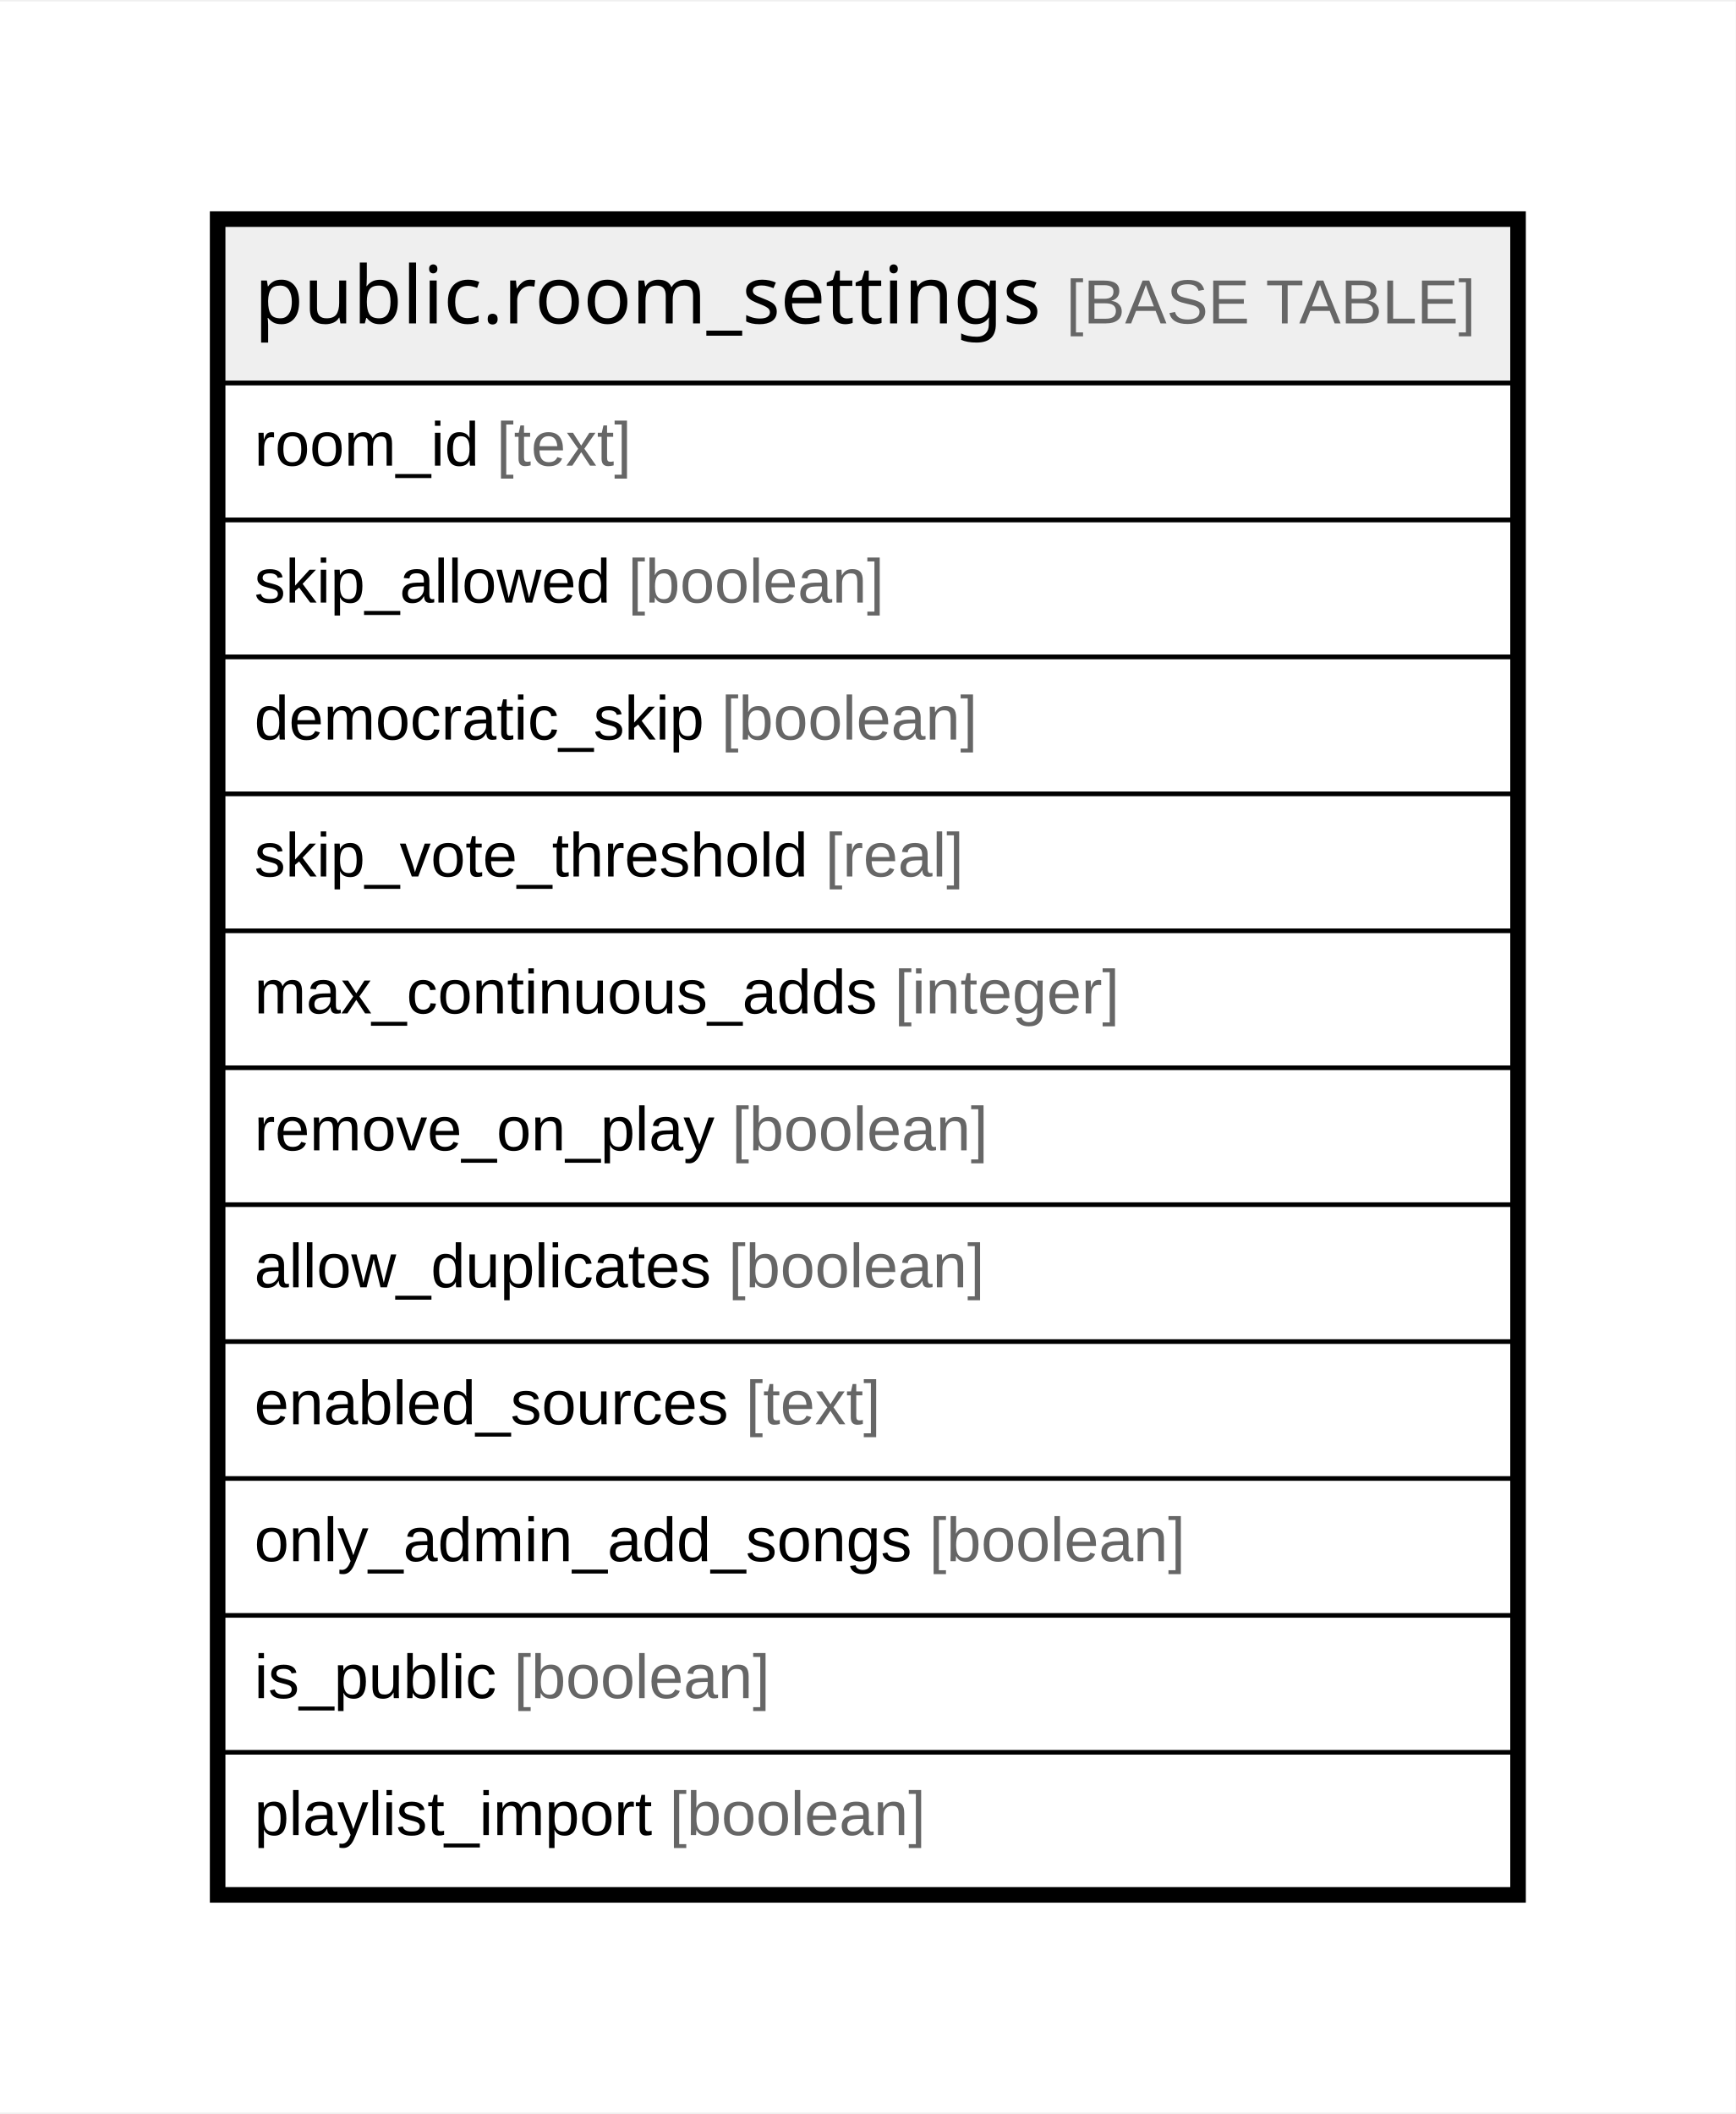
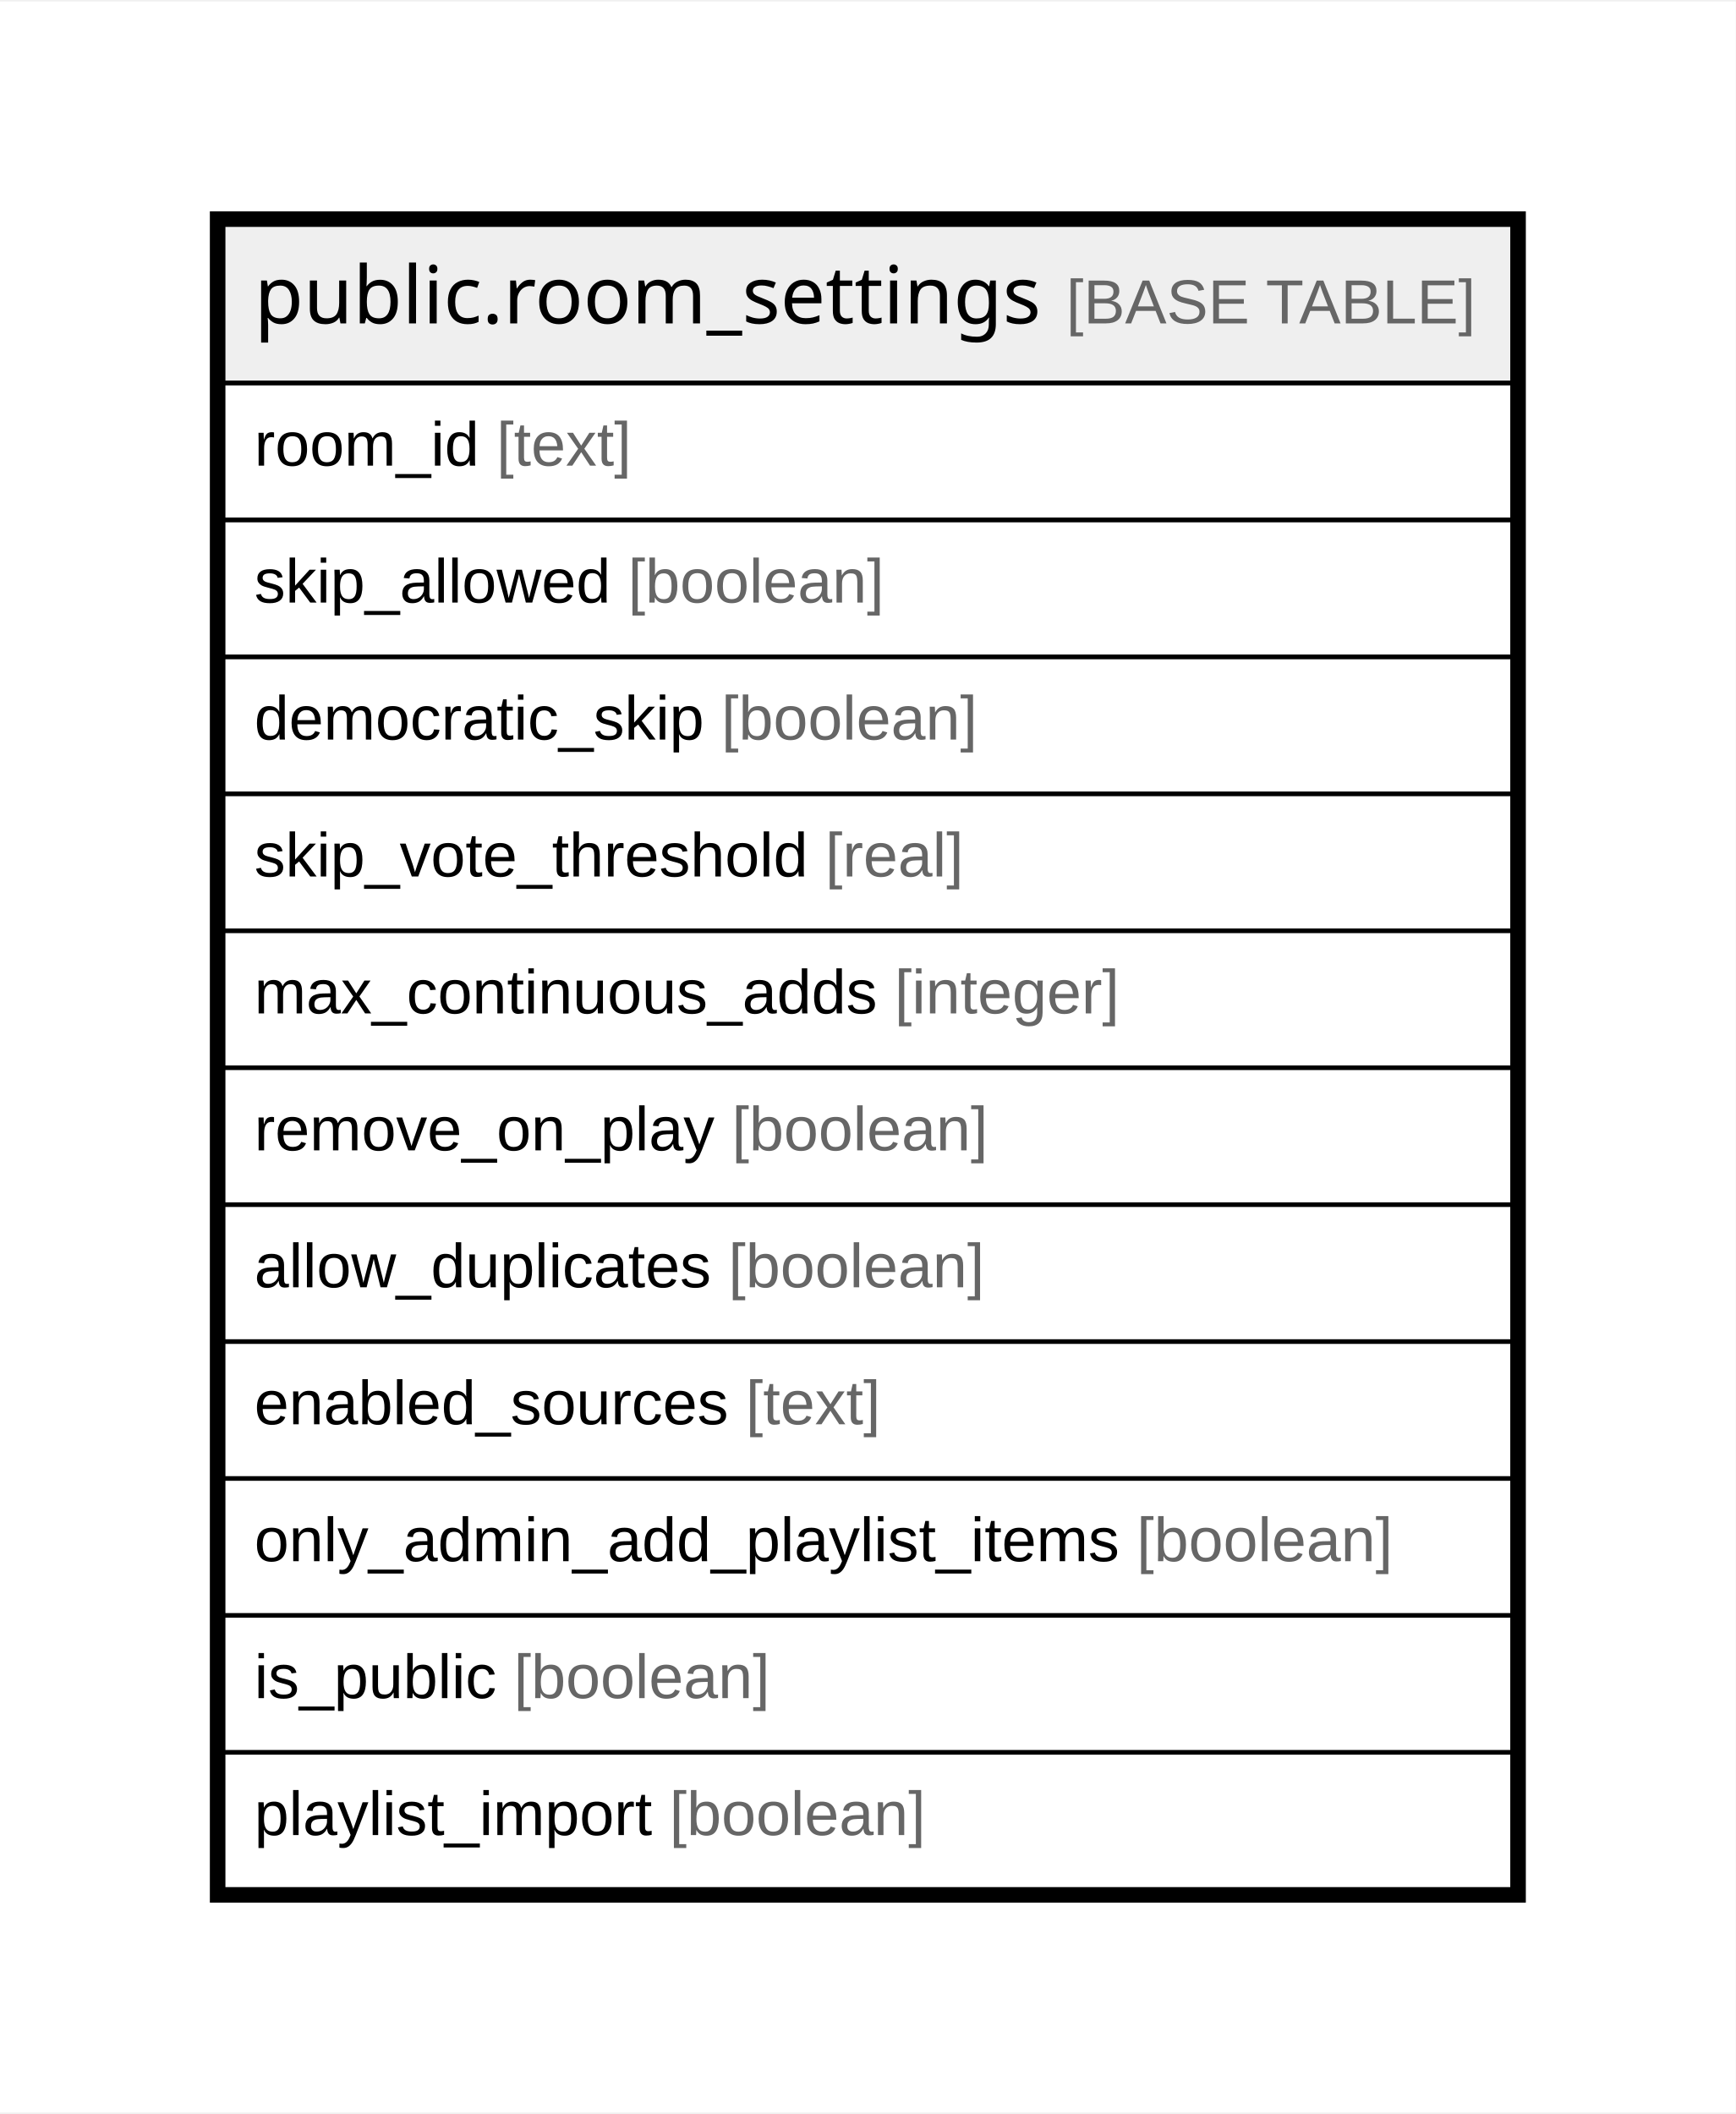
<svg xmlns="http://www.w3.org/2000/svg" width="390pt" height="475pt" viewBox="0.00 0.00 390.38 474.80">
  <g id="graph0" class="graph" transform="scale(1 1) rotate(0) translate(4 470.8)">
    <polygon fill="white" stroke="none" points="-4,4 -4,-470.8 386.38,-470.8 386.38,4 -4,4" />
    <g id="node1" class="node">
      <polygon fill="#efefef" stroke="none" points="46.2,-385 46.2,-420.6 336.18,-420.6 336.18,-385 46.2,-385" />
      <polygon fill="none" stroke="black" points="46.2,-385 46.2,-420.6 336.18,-420.6 336.18,-385 46.2,-385" />
      <text text-anchor="start" x="53.2" y="-398.4" font-family="Arial Bold" font-size="18.00">public.room_settings</text>
      <text text-anchor="start" x="204.69" y="-398.4" font-family="Arial" font-size="14.00">    </text>
      <text text-anchor="start" x="235.81" y="-398.4" font-family="Arial" font-size="14.00" fill="#666666">[BASE TABLE]</text>
      <polygon fill="none" stroke="black" points="46.2,-354.2 46.2,-385 336.18,-385 336.18,-354.2 46.2,-354.2" />
      <text text-anchor="start" x="53.2" y="-366.4" font-family="Arial" font-size="14.00">room_id </text>
      <text text-anchor="start" x="107.67" y="-366.4" font-family="Arial" font-size="14.00" fill="#666666">[text]</text>
      <polygon fill="none" stroke="black" points="46.2,-323.4 46.2,-354.2 336.18,-354.2 336.18,-323.4 46.2,-323.4" />
      <text text-anchor="start" x="53.2" y="-335.6" font-family="Arial" font-size="14.00">skip_allowed </text>
      <text text-anchor="start" x="137.25" y="-335.6" font-family="Arial" font-size="14.00" fill="#666666">[boolean]</text>
      <polygon fill="none" stroke="black" points="46.2,-292.6 46.2,-323.4 336.18,-323.4 336.18,-292.6 46.2,-292.6" />
      <text text-anchor="start" x="53.2" y="-304.8" font-family="Arial" font-size="14.00">democratic_skip </text>
      <text text-anchor="start" x="158.24" y="-304.8" font-family="Arial" font-size="14.00" fill="#666666">[boolean]</text>
      <polygon fill="none" stroke="black" points="46.2,-261.8 46.2,-292.6 336.18,-292.6 336.18,-261.8 46.2,-261.8" />
      <text text-anchor="start" x="53.2" y="-274" font-family="Arial" font-size="14.00">skip_vote_threshold </text>
      <text text-anchor="start" x="181.61" y="-274" font-family="Arial" font-size="14.00" fill="#666666">[real]</text>
      <polygon fill="none" stroke="black" points="46.2,-231 46.2,-261.8 336.18,-261.8 336.18,-231 46.2,-231" />
      <text text-anchor="start" x="53.2" y="-243.2" font-family="Arial" font-size="14.00">max_continuous_adds </text>
      <text text-anchor="start" x="197.19" y="-243.2" font-family="Arial" font-size="14.00" fill="#666666">[integer]</text>
      <polygon fill="none" stroke="black" points="46.2,-200.2 46.2,-231 336.18,-231 336.18,-200.2 46.2,-200.2" />
      <text text-anchor="start" x="53.2" y="-212.4" font-family="Arial" font-size="14.00">remove_on_play </text>
      <text text-anchor="start" x="160.6" y="-212.4" font-family="Arial" font-size="14.00" fill="#666666">[boolean]</text>
      <polygon fill="none" stroke="black" points="46.2,-169.4 46.2,-200.2 336.18,-200.2 336.18,-169.4 46.2,-169.4" />
      <text text-anchor="start" x="53.2" y="-181.6" font-family="Arial" font-size="14.00">allow_duplicates </text>
      <text text-anchor="start" x="159.82" y="-181.6" font-family="Arial" font-size="14.00" fill="#666666">[boolean]</text>
      <polygon fill="none" stroke="black" points="46.2,-138.6 46.2,-169.4 336.18,-169.4 336.18,-138.6 46.2,-138.6" />
      <text text-anchor="start" x="53.2" y="-150.8" font-family="Arial" font-size="14.00">enabled_sources </text>
      <text text-anchor="start" x="163.72" y="-150.8" font-family="Arial" font-size="14.00" fill="#666666">[text]</text>
      <polygon fill="none" stroke="black" points="46.2,-107.8 46.2,-138.6 336.18,-138.6 336.18,-107.8 46.2,-107.8" />
-       <text text-anchor="start" x="53.2" y="-120" font-family="Arial" font-size="14.00">only_admin_add_songs </text>
-       <text text-anchor="start" x="204.98" y="-120" font-family="Arial" font-size="14.00" fill="#666666">[boolean]</text>
+       <text text-anchor="start" x="53.2" y="-120" font-family="Arial" font-size="14.00">only_admin_add_playlist_items </text>
+       <text text-anchor="start" x="251.65" y="-120" font-family="Arial" font-size="14.00" fill="#666666">[boolean]</text>
      <polygon fill="none" stroke="black" points="46.2,-77 46.2,-107.8 336.18,-107.8 336.18,-77 46.2,-77" />
      <text text-anchor="start" x="53.2" y="-89.2" font-family="Arial" font-size="14.00">is_public </text>
      <text text-anchor="start" x="111.57" y="-89.2" font-family="Arial" font-size="14.00" fill="#666666">[boolean]</text>
      <polygon fill="none" stroke="black" points="46.2,-46.2 46.2,-77 336.18,-77 336.18,-46.2 46.2,-46.2" />
      <text text-anchor="start" x="53.2" y="-58.4" font-family="Arial" font-size="14.00">playlist_import </text>
      <text text-anchor="start" x="146.57" y="-58.4" font-family="Arial" font-size="14.00" fill="#666666">[boolean]</text>
      <polygon fill="none" stroke="black" stroke-width="3" points="44.7,-44.7 44.7,-422.1 337.68,-422.1 337.68,-44.7 44.7,-44.7" />
    </g>
  </g>
</svg>
